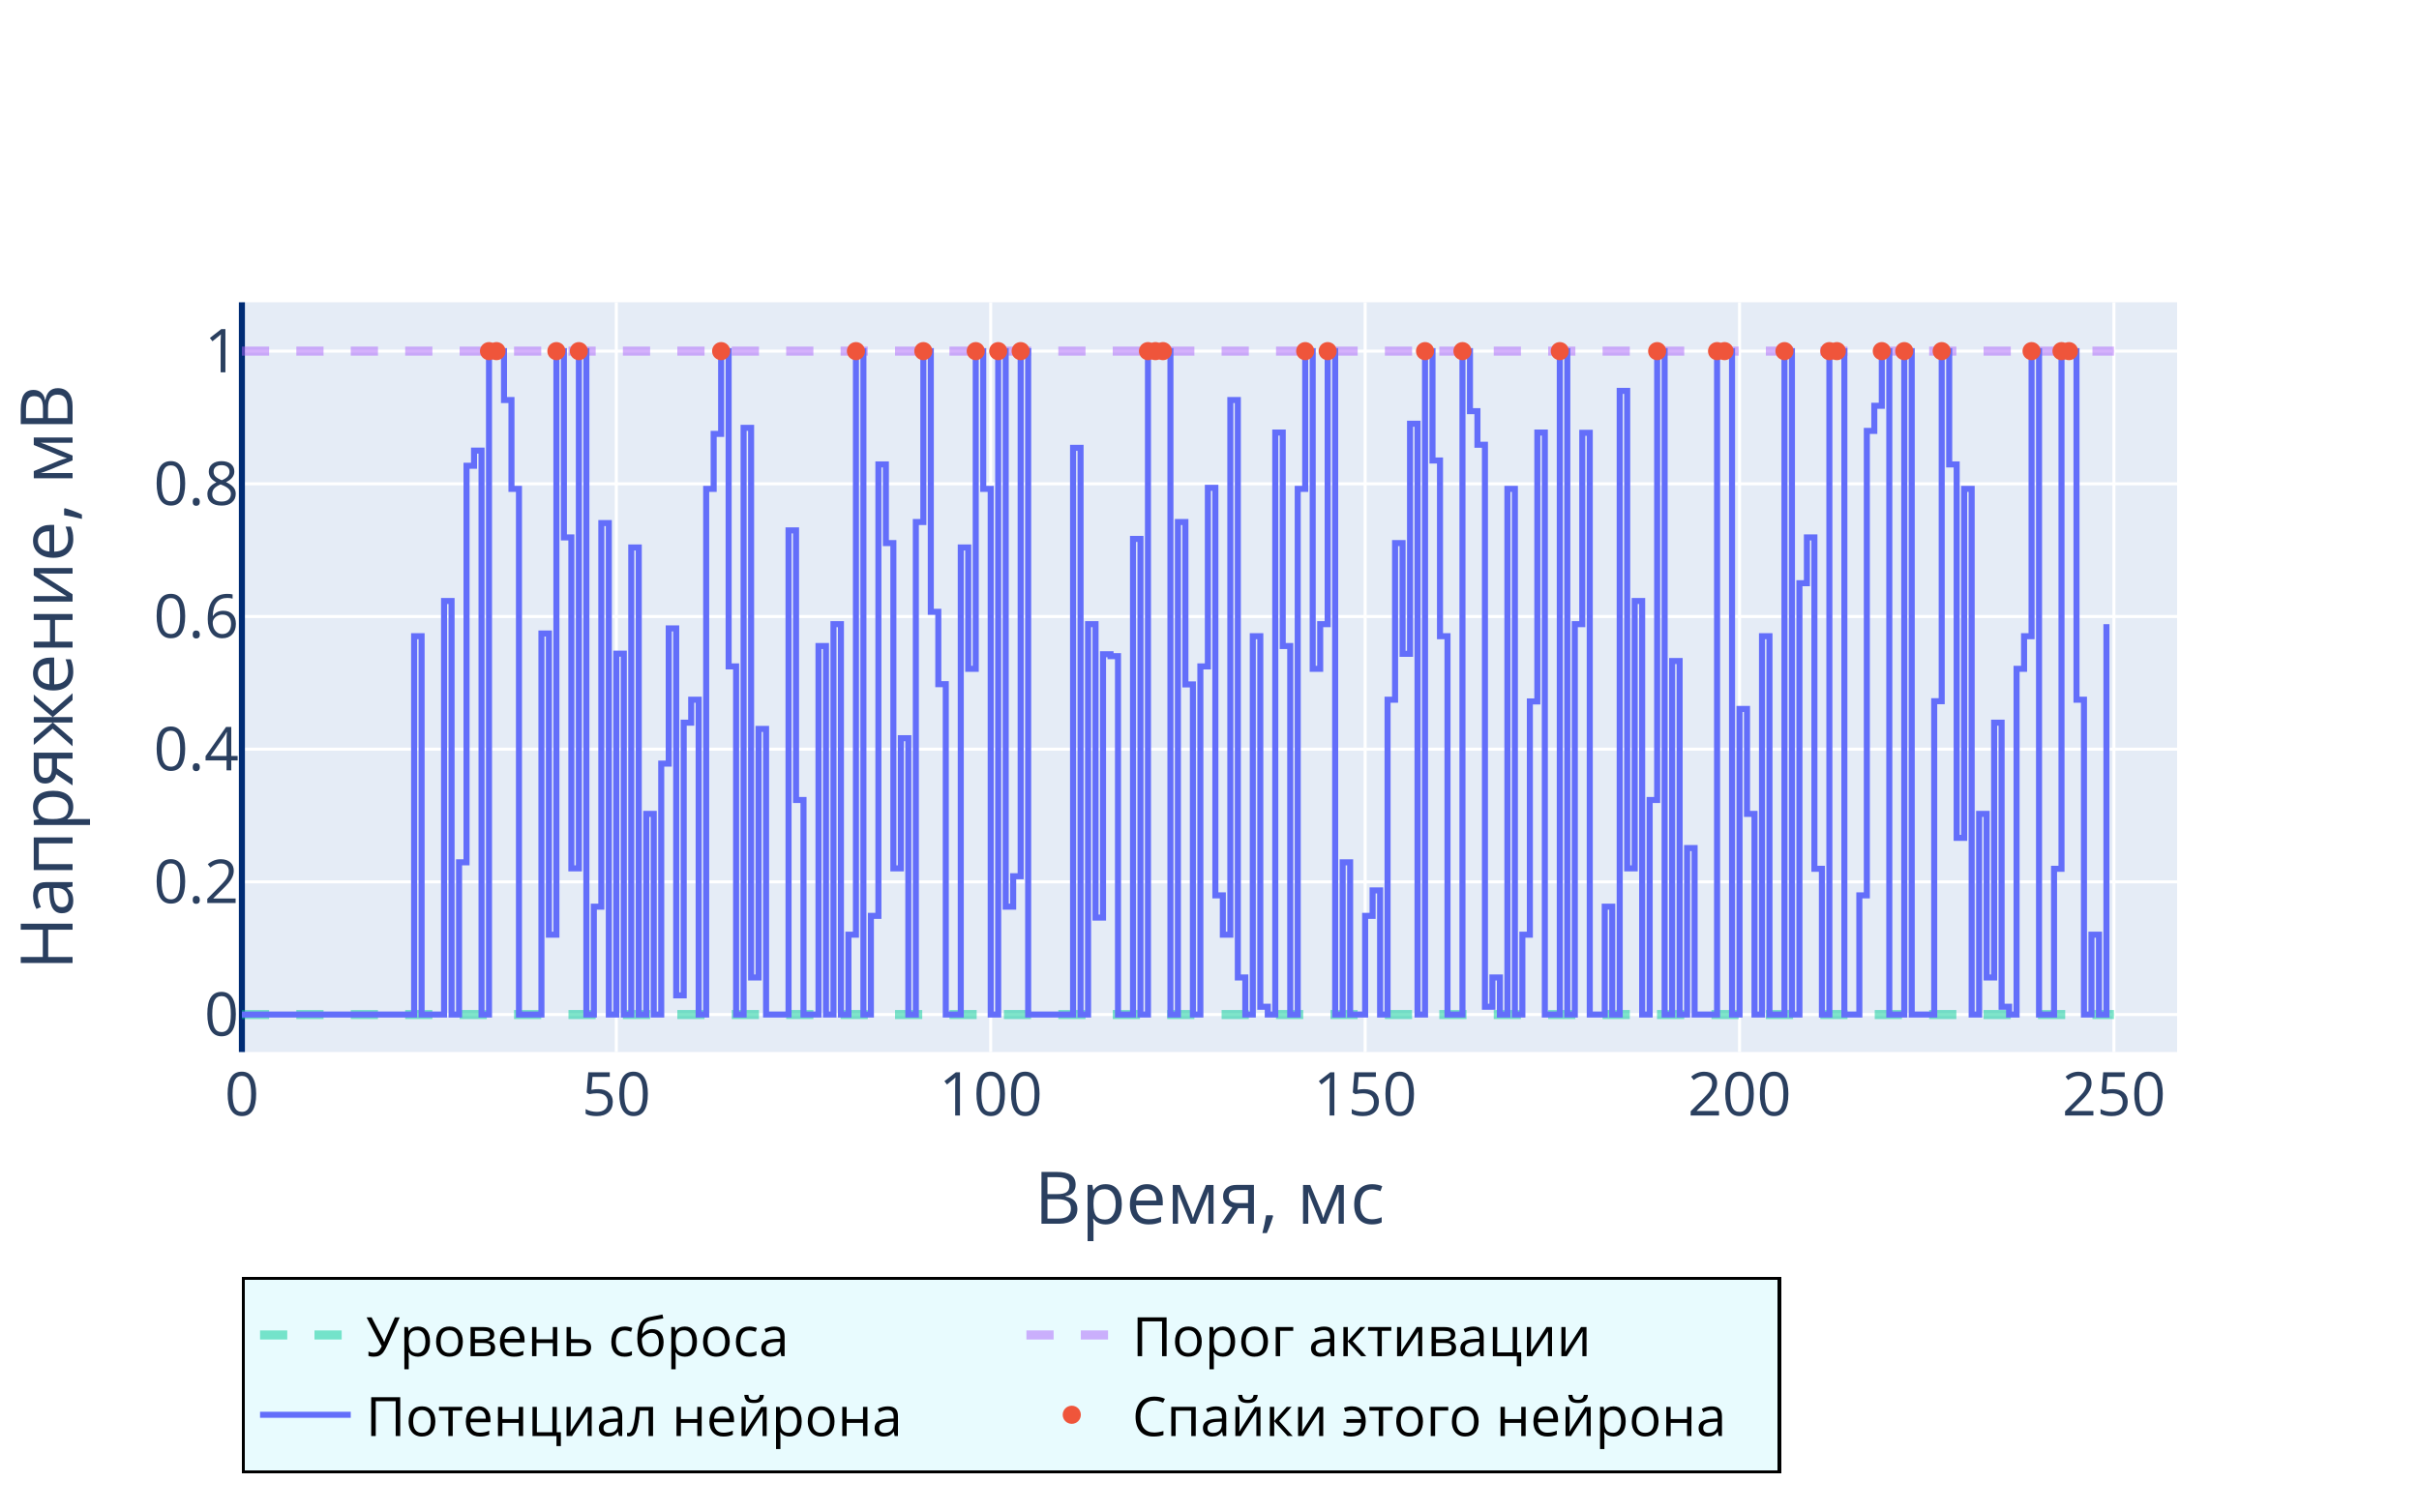
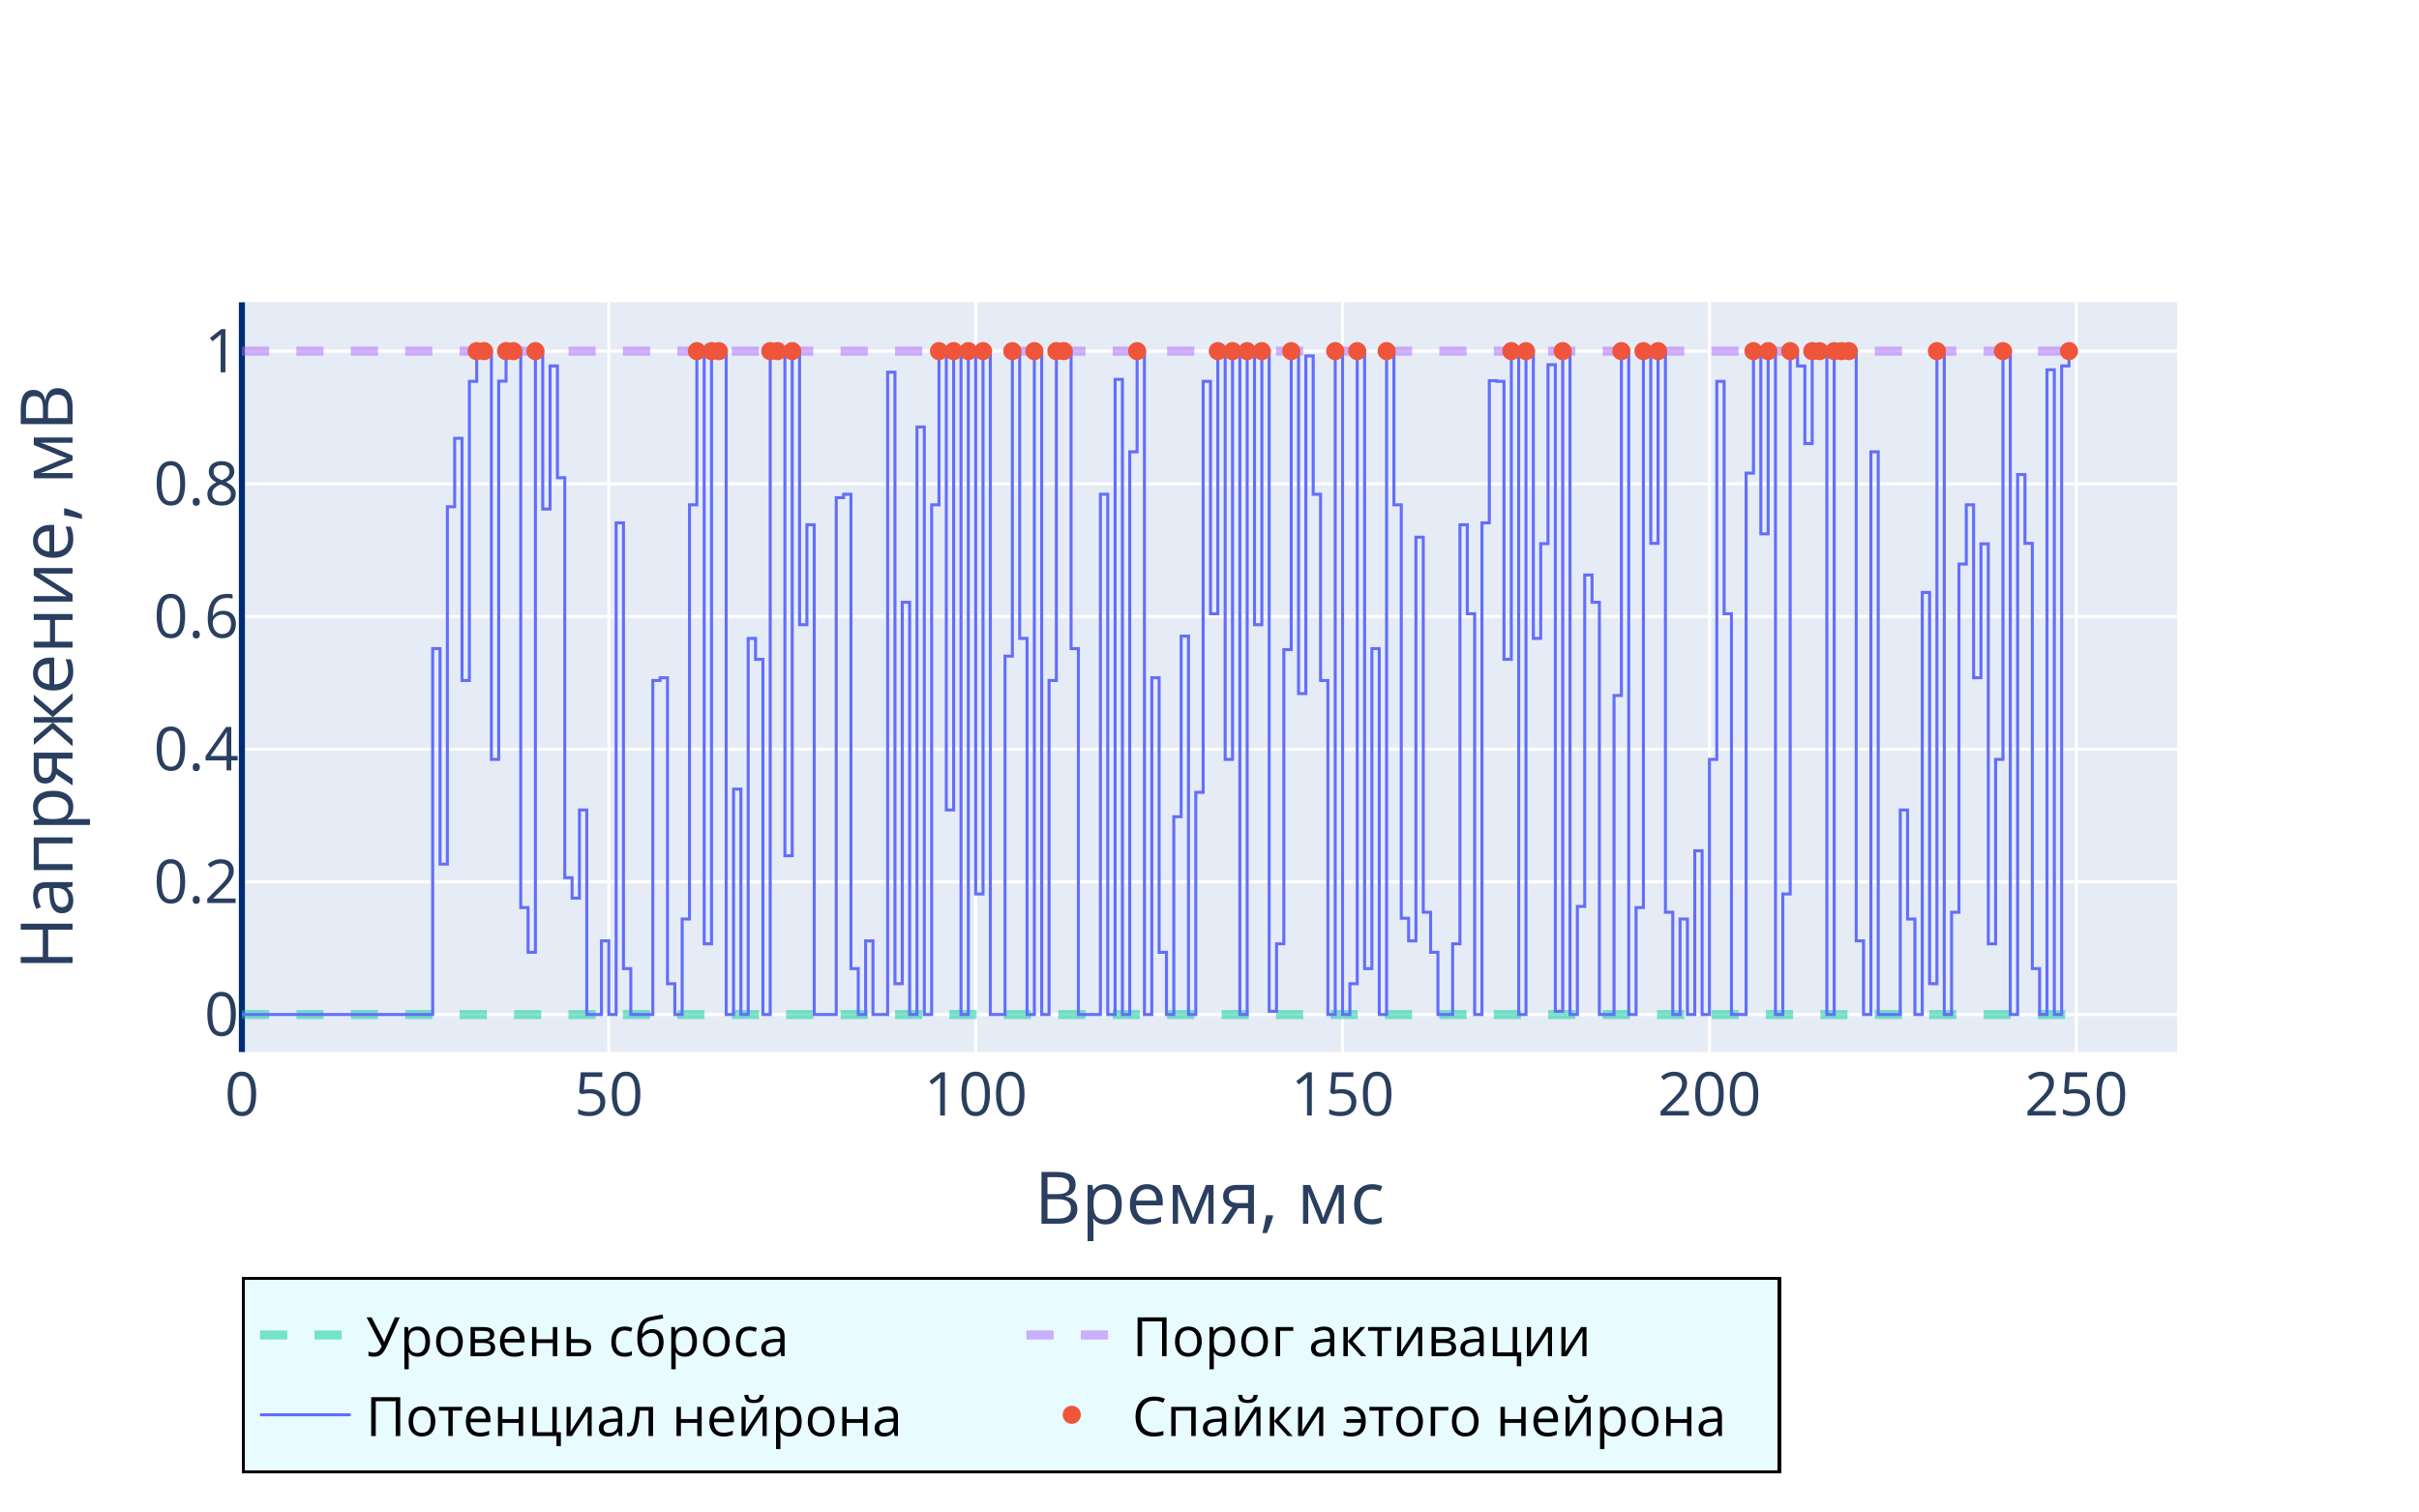
<svg xmlns="http://www.w3.org/2000/svg" class="main-svg" width="800" height="500" style="" viewBox="0 0 800 500">
  <rect x="0" y="0" width="800" height="500" style="fill: rgb(255, 255, 255); fill-opacity: 1;" />
-   <defs id="defs-a44dd7">
+   <defs id="defs-8ec9aa">
    <g class="clips">
-       <clipPath id="clipa44dd7xyplot" class="plotclip">
+       <clipPath id="clip8ec9aaxyplot" class="plotclip">
        <rect width="640" height="248" />
      </clipPath>
-       <clipPath class="axesclip" id="clipa44dd7x">
+       <clipPath class="axesclip" id="clip8ec9aax">
        <rect x="80" y="0" width="640" height="500" />
      </clipPath>
-       <clipPath class="axesclip" id="clipa44dd7y">
+       <clipPath class="axesclip" id="clip8ec9aay">
        <rect x="0" y="100" width="800" height="248" />
      </clipPath>
-       <clipPath class="axesclip" id="clipa44dd7xy">
+       <clipPath class="axesclip" id="clip8ec9aaxy">
        <rect x="80" y="100" width="640" height="248" />
      </clipPath>
    </g>
    <g class="gradients" />
  </defs>
  <g class="bglayer">
    <rect class="bg" x="80" y="100" width="640" height="248" style="fill: rgb(229, 236, 246); fill-opacity: 1; stroke-width: 0;" />
  </g>
  <g class="layer-below">
    <g class="imagelayer" />
    <g class="shapelayer" />
  </g>
  <g class="cartesianlayer">
    <g class="subplot xy">
      <g class="layer-subplot">
        <g class="shapelayer" />
        <g class="imagelayer" />
      </g>
      <g class="gridlayer">
        <g class="x">
-           <path class="xgrid crisp" transform="translate(203.82,0)" d="M0,100v248" style="stroke: rgb(255, 255, 255); stroke-opacity: 1; stroke-width: 1px;" />
-           <path class="xgrid crisp" transform="translate(327.64,0)" d="M0,100v248" style="stroke: rgb(255, 255, 255); stroke-opacity: 1; stroke-width: 1px;" />
-           <path class="xgrid crisp" transform="translate(451.47,0)" d="M0,100v248" style="stroke: rgb(255, 255, 255); stroke-opacity: 1; stroke-width: 1px;" />
-           <path class="xgrid crisp" transform="translate(575.29,0)" d="M0,100v248" style="stroke: rgb(255, 255, 255); stroke-opacity: 1; stroke-width: 1px;" />
-           <path class="xgrid crisp" transform="translate(699.11,0)" d="M0,100v248" style="stroke: rgb(255, 255, 255); stroke-opacity: 1; stroke-width: 1px;" />
+           <path class="xgrid crisp" transform="translate(201.34,0)" d="M0,100v248" style="stroke: rgb(255, 255, 255); stroke-opacity: 1; stroke-width: 1px;" />
+           <path class="xgrid crisp" transform="translate(322.67,0)" d="M0,100v248" style="stroke: rgb(255, 255, 255); stroke-opacity: 1; stroke-width: 1px;" />
+           <path class="xgrid crisp" transform="translate(444.01,0)" d="M0,100v248" style="stroke: rgb(255, 255, 255); stroke-opacity: 1; stroke-width: 1px;" />
+           <path class="xgrid crisp" transform="translate(565.34,0)" d="M0,100v248" style="stroke: rgb(255, 255, 255); stroke-opacity: 1; stroke-width: 1px;" />
+           <path class="xgrid crisp" transform="translate(686.68,0)" d="M0,100v248" style="stroke: rgb(255, 255, 255); stroke-opacity: 1; stroke-width: 1px;" />
        </g>
        <g class="y">
          <path class="ygrid crisp" transform="translate(0,335.6)" d="M80,0h640" style="stroke: rgb(255, 255, 255); stroke-opacity: 1; stroke-width: 1px;" />
          <path class="ygrid crisp" transform="translate(0,291.71)" d="M80,0h640" style="stroke: rgb(255, 255, 255); stroke-opacity: 1; stroke-width: 1px;" />
          <path class="ygrid crisp" transform="translate(0,247.82)" d="M80,0h640" style="stroke: rgb(255, 255, 255); stroke-opacity: 1; stroke-width: 1px;" />
          <path class="ygrid crisp" transform="translate(0,203.93)" d="M80,0h640" style="stroke: rgb(255, 255, 255); stroke-opacity: 1; stroke-width: 1px;" />
          <path class="ygrid crisp" transform="translate(0,160.04)" d="M80,0h640" style="stroke: rgb(255, 255, 255); stroke-opacity: 1; stroke-width: 1px;" />
          <path class="ygrid crisp" transform="translate(0,116.15)" d="M80,0h640" style="stroke: rgb(255, 255, 255); stroke-opacity: 1; stroke-width: 1px;" />
        </g>
      </g>
      <g class="zerolinelayer">
        <path class="xzl zl crisp" transform="translate(80,0)" d="M0,100v248" style="stroke: rgb(0, 44, 117); stroke-opacity: 1; stroke-width: 2px;" />
      </g>
      <path class="xlines-below" />
      <path class="ylines-below" />
      <g class="overlines-below" />
      <g class="xaxislayer-below" />
      <g class="yaxislayer-below" />
      <g class="overaxes-below" />
-       <g class="plot" transform="translate(80, 100)" clip-path="url('#clipa44dd7xyplot')">
+       <g class="plot" transform="translate(80, 100)" clip-path="url('#clip8ec9aaxyplot')">
        <g class="scatterlayer mlayer">
-           <g class="trace scatter trace66e391" style="stroke-miterlimit: 2; opacity: 0.5;">
+           <g class="trace scatter trace4f93e6" style="stroke-miterlimit: 2; opacity: 0.5;">
            <g class="fills" />
            <g class="errorbars" />
            <g class="lines">
-               <path class="js-line" d="M0,235.6H619.11V235.6" style="vector-effect: non-scaling-stroke; fill: none; stroke: rgb(0, 204, 150); stroke-opacity: 1; stroke-width: 3px; opacity: 1; stroke-dasharray: 9px, 9px;" />
+               <path class="js-line" d="M0,235.6H606.68V235.6" style="vector-effect: non-scaling-stroke; fill: none; stroke: rgb(0, 204, 150); stroke-opacity: 1; stroke-width: 3px; opacity: 1; stroke-dasharray: 9px, 9px;" />
            </g>
            <g class="points" />
            <g class="text" />
          </g>
-           <g class="trace scatter trace064379" style="stroke-miterlimit: 2; opacity: 0.5;">
+           <g class="trace scatter traceeb7b94" style="stroke-miterlimit: 2; opacity: 0.5;">
            <g class="fills" />
            <g class="errorbars" />
            <g class="lines">
-               <path class="js-line" d="M0,16.15H619.11V16.15" style="vector-effect: non-scaling-stroke; fill: none; stroke: rgb(171, 99, 250); stroke-opacity: 1; stroke-width: 3px; opacity: 1; stroke-dasharray: 9px, 9px;" />
+               <path class="js-line" d="M0,16.15H606.68V16.15" style="vector-effect: non-scaling-stroke; fill: none; stroke: rgb(171, 99, 250); stroke-opacity: 1; stroke-width: 3px; opacity: 1; stroke-dasharray: 9px, 9px;" />
            </g>
            <g class="points" />
            <g class="text" />
          </g>
-           <g class="trace scatter trace1dec0a" style="stroke-miterlimit: 2; opacity: 1;">
+           <g class="trace scatter tracee3fbd4" style="stroke-miterlimit: 2; opacity: 1;">
            <g class="fills" />
            <g class="errorbars" />
            <g class="lines">
-               <path class="js-line" d="M0,235.6H2.48V235.6H4.95V235.6H7.43V235.6H9.91V235.6H12.38V235.6H14.86V235.6H17.34V235.6H19.81V235.6H22.29V235.6H24.76V235.6H27.24V235.6H29.72V235.6H32.19V235.6H34.67V235.6H37.15V235.6H39.62V235.6H42.1V235.6H44.58V235.6H47.05V235.6H49.53V235.6H52.01V235.6H54.48V235.6H56.96V110.45H59.43V235.6H61.91V235.6H64.39V235.6H66.86V98.81H69.34V235.6H71.82V185.25H74.29V54.07H76.77V49.06H79.25V235.6H81.72V16.15H84.2V16.15H86.68V32.33H89.15V61.72H91.63V235.6H94.1V235.6H96.58V235.6H99.06V109.56H101.53V209.19H104.01V16.15H106.49V77.77H108.96V187.25H111.44V16.15H113.92V235.6H116.39V199.92H118.87V73.03H121.35V235.6H123.82V116.23H126.3V235.6H128.77V81.1H131.25V235.6H133.73V169.23H136.2V235.6H138.68V152.6H141.16V107.87H143.63V229.26H146.11V139.06H148.59V131.46H151.06V235.6H153.54V61.72H156.02V43.53H158.49V16.15H160.97V120.44H163.44V235.6H165.92V41.53H168.4V223.34H170.87V141.12H173.35V235.6H175.83V235.6H178.3V235.6H180.78V75.45H183.26V164.63H185.73V235.6H188.21V235.6H190.69V113.7H193.16V235.6H195.64V106.47H198.11V235.6H200.59V209.19H203.07V16.15H205.54V235.6H208.02V202.96H210.5V53.63H212.97V79.65H215.45V187.25H217.93V144.19H220.4V235.6H222.88V72.68H225.36V16.15H227.83V102.38H230.31V126.32H232.78V235.6H235.26V235.6H237.74V81.1H240.21V121.24H242.69V16.15H245.17V61.72H247.64V235.6H250.12V16.15H252.6V199.92H255.07V189.85H257.55V16.15H260.03V235.6H262.5V235.6H264.98V235.6H267.45V235.6H269.93V235.6H272.41V235.6H274.88V48.14H277.36V235.6H279.84V106.47H282.31V203.53H284.79V116.42H287.27V117.05H289.74V235.6H292.22V235.6H294.7V78.27H297.17V235.6H299.65V16.15H302.12V16.15H304.6V16.15H307.08V235.6H309.55V72.68H312.03V126.4H314.51V235.6H316.98V120.44H319.46V61.37H321.94V196.18H324.41V209.19H326.89V32.33H329.37V223.34H331.84V235.6H334.32V110.45H336.8V233.02H339.27V235.6H341.75V43.09H344.22V113.7H346.7V235.6H349.18V61.72H351.65V16.15H354.13V121.24H356.61V106.47H359.08V16.15H361.56V235.6H364.04V185.25H366.51V235.6H368.99V235.6H371.47V202.96H373.94V194.54H376.42V235.6H378.89V131.46H381.37V79.65H383.85V116.28H386.32V40.17H388.8V235.6H391.28V16.15H393.75V52.33H396.23V110.45H398.71V235.6H401.18V235.6H403.66V16.15H406.14V36.01H408.61V47.12H411.09V233.02H413.56V223.34H416.04V235.6H418.52V61.72H420.99V235.6H423.47V209.19H425.95V132.03H428.42V43.09H430.9V235.6H433.38V235.6H435.85V16.15H438.33V235.6H440.81V106.47H443.28V43.17H445.76V235.6H448.23V235.6H450.71V199.92H453.19V235.6H455.66V29.3H458.14V187.25H460.62V98.81H463.09V235.6H465.57V164.63H468.05V16.15H470.52V235.6H473V118.66H475.48V235.6H477.95V180.53H480.43V235.6H482.9V235.6H485.38V235.6H487.86V16.15H490.33V16.15H492.81V235.6H495.29V134.51H497.76V169.23H500.24V235.6H502.72V110.45H505.19V235.6H507.67V235.6H510.15V16.15H512.62V235.6H515.1V92.92H517.57V77.77H520.05V187.39H522.53V235.6H525V16.15H527.48V16.15H529.96V235.6H532.43V235.6H534.91V196.18H537.39V42.54H539.86V34.23H542.34V16.15H544.82V235.6H547.29V235.6H549.77V16.15H552.24V235.6H554.72V235.6H557.2V235.6H559.67V131.95H562.15V16.15H564.63V53.63H567.1V177.16H569.58V61.72H572.06V235.6H574.53V169.23H577.01V223.34H579.49V139.06H581.96V233.02H584.44V235.6H586.91V121.24H589.39V110.45H591.87V16.15H594.34V235.6H596.82V235.6H599.3V187.39H601.77V16.15H604.25V16.15H606.73V131.46H609.2V235.6H611.68V209.19H614.16V235.6H616.63V106.47" style="vector-effect: non-scaling-stroke; fill: none; stroke: rgb(99, 110, 250); stroke-opacity: 1; stroke-width: 2px; opacity: 1;" />
+               <path class="js-line" d="M0,235.6H2.43V235.6H4.85V235.6H7.28V235.6H9.71V235.6H12.13V235.6H14.56V235.6H16.99V235.6H19.41V235.6H21.84V235.6H24.27V235.6H26.69V235.6H29.12V235.6H31.55V235.6H33.97V235.6H36.4V235.6H38.83V235.6H41.25V235.6H43.68V235.6H46.11V235.6H48.53V235.6H50.96V235.6H53.39V235.6H55.81V235.6H58.24V235.6H60.67V235.6H63.09V114.56H65.52V185.85H67.95V67.63H70.37V44.99H72.8V125.11H75.23V26.14H77.65V16.15H80.08V16.15H82.51V151.2H84.93V26.07H87.36V16.15H89.79V16.15H92.21V200.22H94.64V215.02H97.07V16.15H99.49V68.38H101.92V21.05H104.35V58.03H106.78V190.34H109.2V197.1H111.63V167.93H114.06V235.6H116.48V235.6H118.91V211.23H121.34V235.6H123.76V72.96H126.19V220.41H128.62V235.6H131.04V235.6H133.47V235.6H135.9V125.09H138.32V124.2H140.75V225.4H143.18V235.6H145.6V204H148.03V66.99H150.46V16.15H152.88V212.21H155.31V16.15H157.74V16.15H160.16V235.6H162.59V161.03H165.02V235.6H167.44V111.18H169.87V118.11H172.3V235.6H174.72V16.15H177.15V16.15H179.58V183.06H182V16.15H184.43V106.65H186.86V73.59H189.28V235.6H191.71V235.6H194.14V235.6H196.56V64.62H198.99V63.5H201.42V220.41H203.84V235.6H206.27V211.23H208.7V235.6H211.12V235.6H213.55V23.12H215.98V225.4H218.4V99.23H220.83V235.6H223.26V41.24H225.68V235.6H228.11V66.99H230.54V16.15H232.96V167.93H235.39V16.15H237.82V235.6H240.24V16.15H242.67V195.72H245.1V16.15H247.52V235.6H249.95V235.6H252.38V117.04H254.8V16.15H257.23V111.18H259.66V235.6H262.08V16.15H264.51V235.6H266.94V125.09H269.36V16.15H271.79V16.15H274.22V114.56H276.64V235.6H279.07V235.6H281.5V235.6H283.92V63.5H286.35V235.6H288.78V25.5H291.2V235.6H293.63V49.45H296.06V16.15H298.48V235.6H300.91V124.2H303.34V215.02H305.77V235.6H308.19V170.16H310.62V110.42H313.05V235.6H315.47V162.1H317.9V26.14H320.33V103.03H322.75V16.15H325.18V151.2H327.61V16.15H330.03V235.6H332.46V16.15H334.89V106.65H337.31V16.15H339.74V234.54H342.17V212.21H344.59V114.88H347.02V16.15H349.45V129.43H351.87V17.73H354.3V63.5H356.73V125.11H359.15V235.6H361.58V16.15H364.01V235.6H366.43V225.4H368.86V16.15H371.29V220.41H373.71V114.56H376.14V235.6H378.57V16.15H380.99V66.99H383.42V203.75H385.85V211.23H388.27V77.7H390.7V201.76H393.13V215.02H395.55V235.6H397.98V235.6H400.41V212.21H402.83V73.59H405.26V103.03H407.69V235.6H410.11V72.96H412.54V25.92H414.97V26.14H417.39V118.11H419.82V16.15H422.25V235.6H424.67V16.15H427.1V111.18H429.53V79.84H431.95V20.64H434.38V234.54H436.81V16.15H439.23V235.6H441.66V199.83H444.09V90.2H446.51V99.23H448.94V235.6H451.37V235.6H453.79V130.07H456.22V16.15H458.65V235.6H461.07V200.22H463.5V16.15H465.93V79.74H468.35V16.15H470.78V201.76H473.21V235.6H475.63V204H478.06V235.6H480.49V181.43H482.91V235.6H485.34V151.2H487.77V26.14H490.19V103.03H492.62V235.6H495.05V235.6H497.47V56.51H499.9V16.15H502.33V76.6H504.76V16.15H507.18V235.6H509.61V195.72H512.04V16.15H514.46V21.06H516.89V46.74H519.32V16.15H521.74V16.15H524.17V235.6H526.6V16.15H529.02V16.15H531.45V16.15H533.88V211.23H536.3V235.6H538.73V49.45H541.16V235.6H543.58V235.6H546.01V235.6H548.44V167.93H550.86V204H553.29V235.6H555.72V95.97H558.14V225.4H560.57V16.15H563V235.6H565.42V201.76H567.85V86.59H570.28V66.99H572.7V124.2H575.13V79.89H577.56V212.21H579.98V151.2H582.41V16.15H584.84V235.6H587.26V56.96H589.69V79.74H592.12V220.41H594.54V235.6H596.97V22.31H599.4V235.6H601.82V21.05H604.25V16.15" style="vector-effect: non-scaling-stroke; fill: none; stroke: rgb(99, 110, 250); stroke-opacity: 1; stroke-width: 1px; opacity: 1;" />
            </g>
            <g class="points" />
            <g class="text" />
          </g>
-           <g class="trace scatter traceac2cbe" style="stroke-miterlimit: 2; opacity: 1;">
+           <g class="trace scatter trace9db865" style="stroke-miterlimit: 2; opacity: 1;">
            <g class="fills" />
            <g class="errorbars" />
            <g class="lines" />
            <g class="points">
-               <path class="point" transform="translate(81.72,16.15)" d="M3,0A3,3 0 1,1 0,-3A3,3 0 0,1 3,0Z" style="opacity: 1; stroke-width: 0px; fill: rgb(239, 85, 59); fill-opacity: 1;" />
-               <path class="point" transform="translate(84.2,16.15)" d="M3,0A3,3 0 1,1 0,-3A3,3 0 0,1 3,0Z" style="opacity: 1; stroke-width: 0px; fill: rgb(239, 85, 59); fill-opacity: 1;" />
-               <path class="point" transform="translate(104.01,16.15)" d="M3,0A3,3 0 1,1 0,-3A3,3 0 0,1 3,0Z" style="opacity: 1; stroke-width: 0px; fill: rgb(239, 85, 59); fill-opacity: 1;" />
-               <path class="point" transform="translate(111.44,16.15)" d="M3,0A3,3 0 1,1 0,-3A3,3 0 0,1 3,0Z" style="opacity: 1; stroke-width: 0px; fill: rgb(239, 85, 59); fill-opacity: 1;" />
-               <path class="point" transform="translate(158.49,16.15)" d="M3,0A3,3 0 1,1 0,-3A3,3 0 0,1 3,0Z" style="opacity: 1; stroke-width: 0px; fill: rgb(239, 85, 59); fill-opacity: 1;" />
-               <path class="point" transform="translate(203.07,16.15)" d="M3,0A3,3 0 1,1 0,-3A3,3 0 0,1 3,0Z" style="opacity: 1; stroke-width: 0px; fill: rgb(239, 85, 59); fill-opacity: 1;" />
-               <path class="point" transform="translate(225.36,16.15)" d="M3,0A3,3 0 1,1 0,-3A3,3 0 0,1 3,0Z" style="opacity: 1; stroke-width: 0px; fill: rgb(239, 85, 59); fill-opacity: 1;" />
-               <path class="point" transform="translate(242.69,16.15)" d="M3,0A3,3 0 1,1 0,-3A3,3 0 0,1 3,0Z" style="opacity: 1; stroke-width: 0px; fill: rgb(239, 85, 59); fill-opacity: 1;" />
-               <path class="point" transform="translate(250.12,16.15)" d="M3,0A3,3 0 1,1 0,-3A3,3 0 0,1 3,0Z" style="opacity: 1; stroke-width: 0px; fill: rgb(239, 85, 59); fill-opacity: 1;" />
-               <path class="point" transform="translate(257.55,16.15)" d="M3,0A3,3 0 1,1 0,-3A3,3 0 0,1 3,0Z" style="opacity: 1; stroke-width: 0px; fill: rgb(239, 85, 59); fill-opacity: 1;" />
-               <path class="point" transform="translate(299.65,16.15)" d="M3,0A3,3 0 1,1 0,-3A3,3 0 0,1 3,0Z" style="opacity: 1; stroke-width: 0px; fill: rgb(239, 85, 59); fill-opacity: 1;" />
-               <path class="point" transform="translate(302.12,16.15)" d="M3,0A3,3 0 1,1 0,-3A3,3 0 0,1 3,0Z" style="opacity: 1; stroke-width: 0px; fill: rgb(239, 85, 59); fill-opacity: 1;" />
-               <path class="point" transform="translate(304.6,16.15)" d="M3,0A3,3 0 1,1 0,-3A3,3 0 0,1 3,0Z" style="opacity: 1; stroke-width: 0px; fill: rgb(239, 85, 59); fill-opacity: 1;" />
-               <path class="point" transform="translate(351.65,16.15)" d="M3,0A3,3 0 1,1 0,-3A3,3 0 0,1 3,0Z" style="opacity: 1; stroke-width: 0px; fill: rgb(239, 85, 59); fill-opacity: 1;" />
-               <path class="point" transform="translate(359.08,16.15)" d="M3,0A3,3 0 1,1 0,-3A3,3 0 0,1 3,0Z" style="opacity: 1; stroke-width: 0px; fill: rgb(239, 85, 59); fill-opacity: 1;" />
-               <path class="point" transform="translate(391.28,16.15)" d="M3,0A3,3 0 1,1 0,-3A3,3 0 0,1 3,0Z" style="opacity: 1; stroke-width: 0px; fill: rgb(239, 85, 59); fill-opacity: 1;" />
-               <path class="point" transform="translate(403.66,16.15)" d="M3,0A3,3 0 1,1 0,-3A3,3 0 0,1 3,0Z" style="opacity: 1; stroke-width: 0px; fill: rgb(239, 85, 59); fill-opacity: 1;" />
-               <path class="point" transform="translate(435.85,16.15)" d="M3,0A3,3 0 1,1 0,-3A3,3 0 0,1 3,0Z" style="opacity: 1; stroke-width: 0px; fill: rgb(239, 85, 59); fill-opacity: 1;" />
-               <path class="point" transform="translate(468.05,16.15)" d="M3,0A3,3 0 1,1 0,-3A3,3 0 0,1 3,0Z" style="opacity: 1; stroke-width: 0px; fill: rgb(239, 85, 59); fill-opacity: 1;" />
-               <path class="point" transform="translate(487.86,16.15)" d="M3,0A3,3 0 1,1 0,-3A3,3 0 0,1 3,0Z" style="opacity: 1; stroke-width: 0px; fill: rgb(239, 85, 59); fill-opacity: 1;" />
-               <path class="point" transform="translate(490.33,16.15)" d="M3,0A3,3 0 1,1 0,-3A3,3 0 0,1 3,0Z" style="opacity: 1; stroke-width: 0px; fill: rgb(239, 85, 59); fill-opacity: 1;" />
-               <path class="point" transform="translate(510.15,16.15)" d="M3,0A3,3 0 1,1 0,-3A3,3 0 0,1 3,0Z" style="opacity: 1; stroke-width: 0px; fill: rgb(239, 85, 59); fill-opacity: 1;" />
-               <path class="point" transform="translate(525,16.15)" d="M3,0A3,3 0 1,1 0,-3A3,3 0 0,1 3,0Z" style="opacity: 1; stroke-width: 0px; fill: rgb(239, 85, 59); fill-opacity: 1;" />
-               <path class="point" transform="translate(527.48,16.15)" d="M3,0A3,3 0 1,1 0,-3A3,3 0 0,1 3,0Z" style="opacity: 1; stroke-width: 0px; fill: rgb(239, 85, 59); fill-opacity: 1;" />
-               <path class="point" transform="translate(542.34,16.15)" d="M3,0A3,3 0 1,1 0,-3A3,3 0 0,1 3,0Z" style="opacity: 1; stroke-width: 0px; fill: rgb(239, 85, 59); fill-opacity: 1;" />
-               <path class="point" transform="translate(549.77,16.15)" d="M3,0A3,3 0 1,1 0,-3A3,3 0 0,1 3,0Z" style="opacity: 1; stroke-width: 0px; fill: rgb(239, 85, 59); fill-opacity: 1;" />
-               <path class="point" transform="translate(562.15,16.15)" d="M3,0A3,3 0 1,1 0,-3A3,3 0 0,1 3,0Z" style="opacity: 1; stroke-width: 0px; fill: rgb(239, 85, 59); fill-opacity: 1;" />
-               <path class="point" transform="translate(591.87,16.15)" d="M3,0A3,3 0 1,1 0,-3A3,3 0 0,1 3,0Z" style="opacity: 1; stroke-width: 0px; fill: rgb(239, 85, 59); fill-opacity: 1;" />
-               <path class="point" transform="translate(601.77,16.15)" d="M3,0A3,3 0 1,1 0,-3A3,3 0 0,1 3,0Z" style="opacity: 1; stroke-width: 0px; fill: rgb(239, 85, 59); fill-opacity: 1;" />
+               <path class="point" transform="translate(77.65,16.15)" d="M3,0A3,3 0 1,1 0,-3A3,3 0 0,1 3,0Z" style="opacity: 1; stroke-width: 0px; fill: rgb(239, 85, 59); fill-opacity: 1;" />
+               <path class="point" transform="translate(80.08,16.15)" d="M3,0A3,3 0 1,1 0,-3A3,3 0 0,1 3,0Z" style="opacity: 1; stroke-width: 0px; fill: rgb(239, 85, 59); fill-opacity: 1;" />
+               <path class="point" transform="translate(87.36,16.15)" d="M3,0A3,3 0 1,1 0,-3A3,3 0 0,1 3,0Z" style="opacity: 1; stroke-width: 0px; fill: rgb(239, 85, 59); fill-opacity: 1;" />
+               <path class="point" transform="translate(89.79,16.15)" d="M3,0A3,3 0 1,1 0,-3A3,3 0 0,1 3,0Z" style="opacity: 1; stroke-width: 0px; fill: rgb(239, 85, 59); fill-opacity: 1;" />
+               <path class="point" transform="translate(97.07,16.15)" d="M3,0A3,3 0 1,1 0,-3A3,3 0 0,1 3,0Z" style="opacity: 1; stroke-width: 0px; fill: rgb(239, 85, 59); fill-opacity: 1;" />
+               <path class="point" transform="translate(150.46,16.15)" d="M3,0A3,3 0 1,1 0,-3A3,3 0 0,1 3,0Z" style="opacity: 1; stroke-width: 0px; fill: rgb(239, 85, 59); fill-opacity: 1;" />
+               <path class="point" transform="translate(155.31,16.15)" d="M3,0A3,3 0 1,1 0,-3A3,3 0 0,1 3,0Z" style="opacity: 1; stroke-width: 0px; fill: rgb(239, 85, 59); fill-opacity: 1;" />
+               <path class="point" transform="translate(157.74,16.15)" d="M3,0A3,3 0 1,1 0,-3A3,3 0 0,1 3,0Z" style="opacity: 1; stroke-width: 0px; fill: rgb(239, 85, 59); fill-opacity: 1;" />
+               <path class="point" transform="translate(174.72,16.15)" d="M3,0A3,3 0 1,1 0,-3A3,3 0 0,1 3,0Z" style="opacity: 1; stroke-width: 0px; fill: rgb(239, 85, 59); fill-opacity: 1;" />
+               <path class="point" transform="translate(177.15,16.15)" d="M3,0A3,3 0 1,1 0,-3A3,3 0 0,1 3,0Z" style="opacity: 1; stroke-width: 0px; fill: rgb(239, 85, 59); fill-opacity: 1;" />
+               <path class="point" transform="translate(182,16.15)" d="M3,0A3,3 0 1,1 0,-3A3,3 0 0,1 3,0Z" style="opacity: 1; stroke-width: 0px; fill: rgb(239, 85, 59); fill-opacity: 1;" />
+               <path class="point" transform="translate(230.54,16.15)" d="M3,0A3,3 0 1,1 0,-3A3,3 0 0,1 3,0Z" style="opacity: 1; stroke-width: 0px; fill: rgb(239, 85, 59); fill-opacity: 1;" />
+               <path class="point" transform="translate(235.39,16.15)" d="M3,0A3,3 0 1,1 0,-3A3,3 0 0,1 3,0Z" style="opacity: 1; stroke-width: 0px; fill: rgb(239, 85, 59); fill-opacity: 1;" />
+               <path class="point" transform="translate(240.24,16.15)" d="M3,0A3,3 0 1,1 0,-3A3,3 0 0,1 3,0Z" style="opacity: 1; stroke-width: 0px; fill: rgb(239, 85, 59); fill-opacity: 1;" />
+               <path class="point" transform="translate(245.1,16.15)" d="M3,0A3,3 0 1,1 0,-3A3,3 0 0,1 3,0Z" style="opacity: 1; stroke-width: 0px; fill: rgb(239, 85, 59); fill-opacity: 1;" />
+               <path class="point" transform="translate(254.8,16.15)" d="M3,0A3,3 0 1,1 0,-3A3,3 0 0,1 3,0Z" style="opacity: 1; stroke-width: 0px; fill: rgb(239, 85, 59); fill-opacity: 1;" />
+               <path class="point" transform="translate(262.08,16.15)" d="M3,0A3,3 0 1,1 0,-3A3,3 0 0,1 3,0Z" style="opacity: 1; stroke-width: 0px; fill: rgb(239, 85, 59); fill-opacity: 1;" />
+               <path class="point" transform="translate(269.36,16.15)" d="M3,0A3,3 0 1,1 0,-3A3,3 0 0,1 3,0Z" style="opacity: 1; stroke-width: 0px; fill: rgb(239, 85, 59); fill-opacity: 1;" />
+               <path class="point" transform="translate(271.79,16.15)" d="M3,0A3,3 0 1,1 0,-3A3,3 0 0,1 3,0Z" style="opacity: 1; stroke-width: 0px; fill: rgb(239, 85, 59); fill-opacity: 1;" />
+               <path class="point" transform="translate(296.06,16.15)" d="M3,0A3,3 0 1,1 0,-3A3,3 0 0,1 3,0Z" style="opacity: 1; stroke-width: 0px; fill: rgb(239, 85, 59); fill-opacity: 1;" />
+               <path class="point" transform="translate(322.75,16.15)" d="M3,0A3,3 0 1,1 0,-3A3,3 0 0,1 3,0Z" style="opacity: 1; stroke-width: 0px; fill: rgb(239, 85, 59); fill-opacity: 1;" />
+               <path class="point" transform="translate(327.61,16.15)" d="M3,0A3,3 0 1,1 0,-3A3,3 0 0,1 3,0Z" style="opacity: 1; stroke-width: 0px; fill: rgb(239, 85, 59); fill-opacity: 1;" />
+               <path class="point" transform="translate(332.46,16.15)" d="M3,0A3,3 0 1,1 0,-3A3,3 0 0,1 3,0Z" style="opacity: 1; stroke-width: 0px; fill: rgb(239, 85, 59); fill-opacity: 1;" />
+               <path class="point" transform="translate(337.31,16.15)" d="M3,0A3,3 0 1,1 0,-3A3,3 0 0,1 3,0Z" style="opacity: 1; stroke-width: 0px; fill: rgb(239, 85, 59); fill-opacity: 1;" />
+               <path class="point" transform="translate(347.02,16.15)" d="M3,0A3,3 0 1,1 0,-3A3,3 0 0,1 3,0Z" style="opacity: 1; stroke-width: 0px; fill: rgb(239, 85, 59); fill-opacity: 1;" />
+               <path class="point" transform="translate(361.58,16.15)" d="M3,0A3,3 0 1,1 0,-3A3,3 0 0,1 3,0Z" style="opacity: 1; stroke-width: 0px; fill: rgb(239, 85, 59); fill-opacity: 1;" />
+               <path class="point" transform="translate(368.86,16.15)" d="M3,0A3,3 0 1,1 0,-3A3,3 0 0,1 3,0Z" style="opacity: 1; stroke-width: 0px; fill: rgb(239, 85, 59); fill-opacity: 1;" />
+               <path class="point" transform="translate(378.57,16.15)" d="M3,0A3,3 0 1,1 0,-3A3,3 0 0,1 3,0Z" style="opacity: 1; stroke-width: 0px; fill: rgb(239, 85, 59); fill-opacity: 1;" />
+               <path class="point" transform="translate(419.82,16.15)" d="M3,0A3,3 0 1,1 0,-3A3,3 0 0,1 3,0Z" style="opacity: 1; stroke-width: 0px; fill: rgb(239, 85, 59); fill-opacity: 1;" />
+               <path class="point" transform="translate(424.67,16.15)" d="M3,0A3,3 0 1,1 0,-3A3,3 0 0,1 3,0Z" style="opacity: 1; stroke-width: 0px; fill: rgb(239, 85, 59); fill-opacity: 1;" />
+               <path class="point" transform="translate(436.81,16.15)" d="M3,0A3,3 0 1,1 0,-3A3,3 0 0,1 3,0Z" style="opacity: 1; stroke-width: 0px; fill: rgb(239, 85, 59); fill-opacity: 1;" />
+               <path class="point" transform="translate(456.22,16.15)" d="M3,0A3,3 0 1,1 0,-3A3,3 0 0,1 3,0Z" style="opacity: 1; stroke-width: 0px; fill: rgb(239, 85, 59); fill-opacity: 1;" />
+               <path class="point" transform="translate(463.5,16.15)" d="M3,0A3,3 0 1,1 0,-3A3,3 0 0,1 3,0Z" style="opacity: 1; stroke-width: 0px; fill: rgb(239, 85, 59); fill-opacity: 1;" />
+               <path class="point" transform="translate(468.35,16.15)" d="M3,0A3,3 0 1,1 0,-3A3,3 0 0,1 3,0Z" style="opacity: 1; stroke-width: 0px; fill: rgb(239, 85, 59); fill-opacity: 1;" />
+               <path class="point" transform="translate(499.9,16.15)" d="M3,0A3,3 0 1,1 0,-3A3,3 0 0,1 3,0Z" style="opacity: 1; stroke-width: 0px; fill: rgb(239, 85, 59); fill-opacity: 1;" />
+               <path class="point" transform="translate(504.76,16.15)" d="M3,0A3,3 0 1,1 0,-3A3,3 0 0,1 3,0Z" style="opacity: 1; stroke-width: 0px; fill: rgb(239, 85, 59); fill-opacity: 1;" />
+               <path class="point" transform="translate(512.04,16.15)" d="M3,0A3,3 0 1,1 0,-3A3,3 0 0,1 3,0Z" style="opacity: 1; stroke-width: 0px; fill: rgb(239, 85, 59); fill-opacity: 1;" />
+               <path class="point" transform="translate(519.32,16.15)" d="M3,0A3,3 0 1,1 0,-3A3,3 0 0,1 3,0Z" style="opacity: 1; stroke-width: 0px; fill: rgb(239, 85, 59); fill-opacity: 1;" />
+               <path class="point" transform="translate(521.74,16.15)" d="M3,0A3,3 0 1,1 0,-3A3,3 0 0,1 3,0Z" style="opacity: 1; stroke-width: 0px; fill: rgb(239, 85, 59); fill-opacity: 1;" />
+               <path class="point" transform="translate(526.6,16.15)" d="M3,0A3,3 0 1,1 0,-3A3,3 0 0,1 3,0Z" style="opacity: 1; stroke-width: 0px; fill: rgb(239, 85, 59); fill-opacity: 1;" />
+               <path class="point" transform="translate(529.02,16.15)" d="M3,0A3,3 0 1,1 0,-3A3,3 0 0,1 3,0Z" style="opacity: 1; stroke-width: 0px; fill: rgb(239, 85, 59); fill-opacity: 1;" />
+               <path class="point" transform="translate(531.45,16.15)" d="M3,0A3,3 0 1,1 0,-3A3,3 0 0,1 3,0Z" style="opacity: 1; stroke-width: 0px; fill: rgb(239, 85, 59); fill-opacity: 1;" />
+               <path class="point" transform="translate(560.57,16.15)" d="M3,0A3,3 0 1,1 0,-3A3,3 0 0,1 3,0Z" style="opacity: 1; stroke-width: 0px; fill: rgb(239, 85, 59); fill-opacity: 1;" />
+               <path class="point" transform="translate(582.41,16.15)" d="M3,0A3,3 0 1,1 0,-3A3,3 0 0,1 3,0Z" style="opacity: 1; stroke-width: 0px; fill: rgb(239, 85, 59); fill-opacity: 1;" />
              <path class="point" transform="translate(604.25,16.15)" d="M3,0A3,3 0 1,1 0,-3A3,3 0 0,1 3,0Z" style="opacity: 1; stroke-width: 0px; fill: rgb(239, 85, 59); fill-opacity: 1;" />
            </g>
            <g class="text" />
          </g>
        </g>
      </g>
      <g class="overplot" />
      <path class="xlines-above crisp" d="M0,0" style="fill: none;" />
      <path class="ylines-above crisp" d="M0,0" style="fill: none;" />
      <g class="overlines-above" />
      <g class="xaxislayer-above">
        <g class="xtick">
          <text text-anchor="middle" x="0" y="369" transform="translate(80,0)" style="font-family: 'Open Sans', verdana, arial, sans-serif; font-size: 20px; fill: rgb(42, 63, 95); fill-opacity: 1; white-space: pre;">0</text>
        </g>
        <g class="xtick">
-           <text text-anchor="middle" x="0" y="369" transform="translate(203.82,0)" style="font-family: 'Open Sans', verdana, arial, sans-serif; font-size: 20px; fill: rgb(42, 63, 95); fill-opacity: 1; white-space: pre;">50</text>
-         </g>
-         <g class="xtick">
-           <text text-anchor="middle" x="0" y="369" transform="translate(327.64,0)" style="font-family: 'Open Sans', verdana, arial, sans-serif; font-size: 20px; fill: rgb(42, 63, 95); fill-opacity: 1; white-space: pre;">100</text>
-         </g>
-         <g class="xtick">
-           <text text-anchor="middle" x="0" y="369" transform="translate(451.47,0)" style="font-family: 'Open Sans', verdana, arial, sans-serif; font-size: 20px; fill: rgb(42, 63, 95); fill-opacity: 1; white-space: pre;">150</text>
-         </g>
-         <g class="xtick">
-           <text text-anchor="middle" x="0" y="369" transform="translate(575.29,0)" style="font-family: 'Open Sans', verdana, arial, sans-serif; font-size: 20px; fill: rgb(42, 63, 95); fill-opacity: 1; white-space: pre;">200</text>
-         </g>
-         <g class="xtick">
-           <text text-anchor="middle" x="0" y="369" transform="translate(699.11,0)" style="font-family: 'Open Sans', verdana, arial, sans-serif; font-size: 20px; fill: rgb(42, 63, 95); fill-opacity: 1; white-space: pre;">250</text>
+           <text text-anchor="middle" x="0" y="369" transform="translate(201.34,0)" style="font-family: 'Open Sans', verdana, arial, sans-serif; font-size: 20px; fill: rgb(42, 63, 95); fill-opacity: 1; white-space: pre;">50</text>
+         </g>
+         <g class="xtick">
+           <text text-anchor="middle" x="0" y="369" transform="translate(322.67,0)" style="font-family: 'Open Sans', verdana, arial, sans-serif; font-size: 20px; fill: rgb(42, 63, 95); fill-opacity: 1; white-space: pre;">100</text>
+         </g>
+         <g class="xtick">
+           <text text-anchor="middle" x="0" y="369" transform="translate(444.01,0)" style="font-family: 'Open Sans', verdana, arial, sans-serif; font-size: 20px; fill: rgb(42, 63, 95); fill-opacity: 1; white-space: pre;">150</text>
+         </g>
+         <g class="xtick">
+           <text text-anchor="middle" x="0" y="369" transform="translate(565.34,0)" style="font-family: 'Open Sans', verdana, arial, sans-serif; font-size: 20px; fill: rgb(42, 63, 95); fill-opacity: 1; white-space: pre;">200</text>
+         </g>
+         <g class="xtick">
+           <text text-anchor="middle" x="0" y="369" transform="translate(686.68,0)" style="font-family: 'Open Sans', verdana, arial, sans-serif; font-size: 20px; fill: rgb(42, 63, 95); fill-opacity: 1; white-space: pre;">250</text>
        </g>
      </g>
      <g class="yaxislayer-above">
        <g class="ytick">
          <text text-anchor="end" x="79" y="7" transform="translate(0,335.6)" style="font-family: 'Open Sans', verdana, arial, sans-serif; font-size: 20px; fill: rgb(42, 63, 95); fill-opacity: 1; white-space: pre;">0</text>
        </g>
        <g class="ytick">
          <text text-anchor="end" x="79" y="7" transform="translate(0,291.71)" style="font-family: 'Open Sans', verdana, arial, sans-serif; font-size: 20px; fill: rgb(42, 63, 95); fill-opacity: 1; white-space: pre;">0.2</text>
        </g>
        <g class="ytick">
          <text text-anchor="end" x="79" y="7" transform="translate(0,247.82)" style="font-family: 'Open Sans', verdana, arial, sans-serif; font-size: 20px; fill: rgb(42, 63, 95); fill-opacity: 1; white-space: pre;">0.4</text>
        </g>
        <g class="ytick">
          <text text-anchor="end" x="79" y="7" transform="translate(0,203.93)" style="font-family: 'Open Sans', verdana, arial, sans-serif; font-size: 20px; fill: rgb(42, 63, 95); fill-opacity: 1; white-space: pre;">0.6</text>
        </g>
        <g class="ytick">
          <text text-anchor="end" x="79" y="7" transform="translate(0,160.04)" style="font-family: 'Open Sans', verdana, arial, sans-serif; font-size: 20px; fill: rgb(42, 63, 95); fill-opacity: 1; white-space: pre;">0.8</text>
        </g>
        <g class="ytick">
          <text text-anchor="end" x="79" y="7" transform="translate(0,116.15)" style="font-family: 'Open Sans', verdana, arial, sans-serif; font-size: 20px; fill: rgb(42, 63, 95); fill-opacity: 1; white-space: pre;">1</text>
        </g>
      </g>
      <g class="overaxes-above" />
    </g>
  </g>
  <g class="polarlayer" />
  <g class="ternarylayer" />
  <g class="geolayer" />
  <g class="funnelarealayer" />
  <g class="pielayer" />
  <g class="treemaplayer" />
  <g class="sunburstlayer" />
  <g class="glimages" />
-   <defs id="topdefs-a44dd7">
+   <defs id="topdefs-8ec9aa">
    <g class="clips" />
-     <clipPath id="legenda44dd7">
+     <clipPath id="legend8ec9aa">
      <rect width="507" height="63" x="1" y="1" />
    </clipPath>
  </defs>
  <g class="layer-above">
    <g class="imagelayer" />
    <g class="shapelayer" />
  </g>
  <g class="infolayer">
    <g class="legend" pointer-events="all" transform="translate(80, 422.4)">
      <rect class="bg" shape-rendering="crispEdges" width="508" height="64" x="0.5" y="0.5" style="stroke: rgb(0, 0, 0); stroke-opacity: 1; fill: rgb(25, 211, 243); fill-opacity: 0.1; stroke-width: 1px;" />
-       <g class="scrollbox" transform="translate(0, 0)" clip-path="url('#legenda44dd7')">
+       <g class="scrollbox" transform="translate(0, 0)" clip-path="url('#legend8ec9aa')">
        <g class="groups">
          <g class="traces" transform="translate(1, 19.2)" style="opacity: 1;">
            <text class="legendtext user-select-none" text-anchor="start" x="40" y="7.02" style="font-family: 'Open Sans', verdana, arial, sans-serif; font-size: 18px; fill: rgb(0, 0, 0); fill-opacity: 1; white-space: pre;">Уровень сброса</text>
            <g class="layers" style="opacity: 0.5;">
              <g class="legendfill" />
              <g class="legendlines">
                <path class="js-line" d="M5,0h30" style="fill: none; stroke: rgb(0, 204, 150); stroke-opacity: 1; stroke-dasharray: 9px, 9px; stroke-width: 3px;" />
              </g>
              <g class="legendsymbols">
                <g class="legendpoints" />
              </g>
            </g>
            <rect class="legendtoggle" pointer-events="all" x="0" y="-13.2" width="189.453" height="26.4" style="cursor: pointer; fill: rgb(0, 0, 0); fill-opacity: 0;" />
          </g>
          <g class="traces" transform="translate(254.4531, 19.2)" style="opacity: 1;">
            <text class="legendtext user-select-none" text-anchor="start" x="40" y="7.02" style="font-family: 'Open Sans', verdana, arial, sans-serif; font-size: 18px; fill: rgb(0, 0, 0); fill-opacity: 1; white-space: pre;">Порог активации</text>
            <g class="layers" style="opacity: 0.5;">
              <g class="legendfill" />
              <g class="legendlines">
                <path class="js-line" d="M5,0h30" style="fill: none; stroke: rgb(171, 99, 250); stroke-opacity: 1; stroke-dasharray: 9px, 9px; stroke-width: 3px;" />
              </g>
              <g class="legendsymbols">
                <g class="legendpoints" />
              </g>
            </g>
            <rect class="legendtoggle" pointer-events="all" x="0" y="-13.2" width="201.984" height="26.4" style="cursor: pointer; fill: rgb(0, 0, 0); fill-opacity: 0;" />
          </g>
          <g class="traces" transform="translate(1, 45.6)" style="opacity: 1;">
            <text class="legendtext user-select-none" text-anchor="start" x="40" y="7.02" style="font-family: 'Open Sans', verdana, arial, sans-serif; font-size: 18px; fill: rgb(0, 0, 0); fill-opacity: 1; white-space: pre;">Потенциал нейрона</text>
            <g class="layers" style="opacity: 1;">
              <g class="legendfill" />
              <g class="legendlines">
-                 <path class="js-line" d="M5,0h30" style="fill: none; stroke: rgb(99, 110, 250); stroke-opacity: 1; stroke-width: 2px;" />
+                 <path class="js-line" d="M5,0h30" style="fill: none; stroke: rgb(99, 110, 250); stroke-opacity: 1; stroke-width: 1px;" />
              </g>
              <g class="legendsymbols">
                <g class="legendpoints" />
              </g>
            </g>
            <rect class="legendtoggle" pointer-events="all" x="0" y="-13.2" width="227.656" height="26.4" style="cursor: pointer; fill: rgb(0, 0, 0); fill-opacity: 0;" />
          </g>
          <g class="traces" transform="translate(254.4531, 45.6)" style="opacity: 1;">
            <text class="legendtext user-select-none" text-anchor="start" x="40" y="7.02" style="font-family: 'Open Sans', verdana, arial, sans-serif; font-size: 18px; fill: rgb(0, 0, 0); fill-opacity: 1; white-space: pre;">Спайки этого нейрона</text>
            <g class="layers" style="opacity: 1;">
              <g class="legendfill" />
              <g class="legendlines" />
              <g class="legendsymbols">
                <g class="legendpoints">
                  <path class="scatterpts" transform="translate(20,0)" d="M3,0A3,3 0 1,1 0,-3A3,3 0 0,1 3,0Z" style="opacity: 1; stroke-width: 0px; fill: rgb(239, 85, 59); fill-opacity: 1;" />
                </g>
              </g>
            </g>
            <rect class="legendtoggle" pointer-events="all" x="0" y="-13.2" width="250.953" height="26.4" style="cursor: pointer; fill: rgb(0, 0, 0); fill-opacity: 0;" />
          </g>
        </g>
      </g>
      <rect class="scrollbar" rx="20" ry="3" width="0" height="0" x="0" y="0" style="fill: rgb(128, 139, 164); fill-opacity: 1;" />
    </g>
    <g class="g-gtitle" />
    <g class="g-xtitle">
      <text class="xtitle" x="400" y="404.8" text-anchor="middle" style="font-family: 'Open Sans', verdana, arial, sans-serif; font-size: 24px; fill: rgb(42, 63, 95); opacity: 1; font-weight: normal; white-space: pre;">Время, мс</text>
    </g>
    <g class="g-ytitle" transform="translate(9.518555,0)">
      <text class="ytitle" transform="rotate(-90,14.48125,224)" x="14.481" y="224" text-anchor="middle" style="font-family: 'Open Sans', verdana, arial, sans-serif; font-size: 24px; fill: rgb(42, 63, 95); opacity: 1; font-weight: normal; white-space: pre;">Напряжение, мВ</text>
    </g>
  </g>
</svg>
